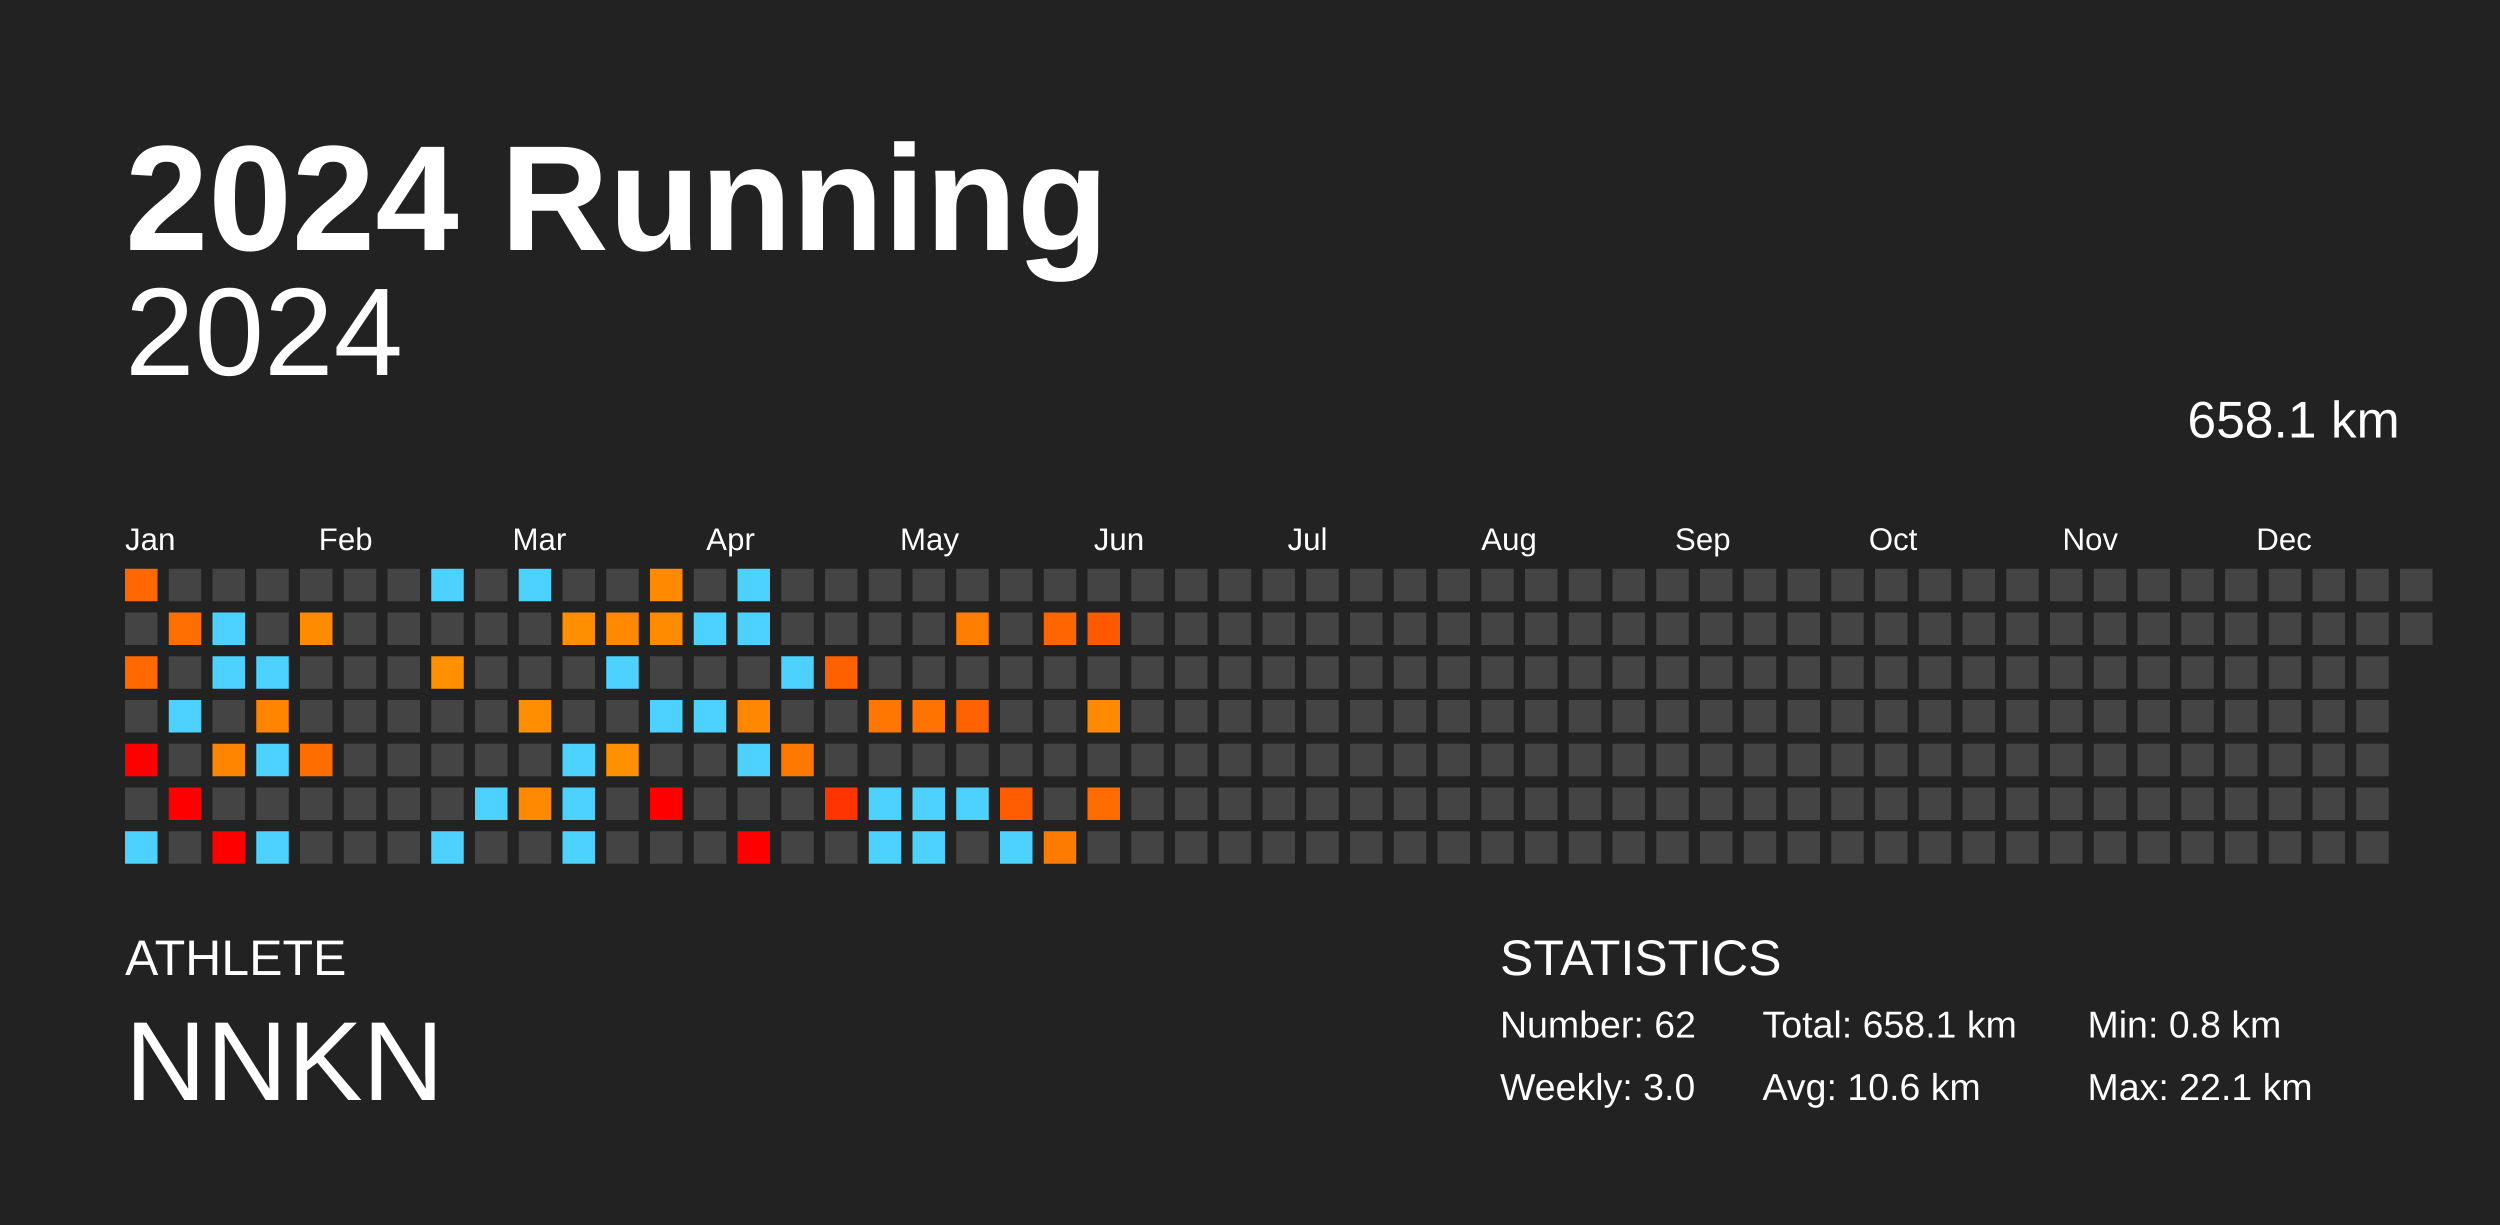
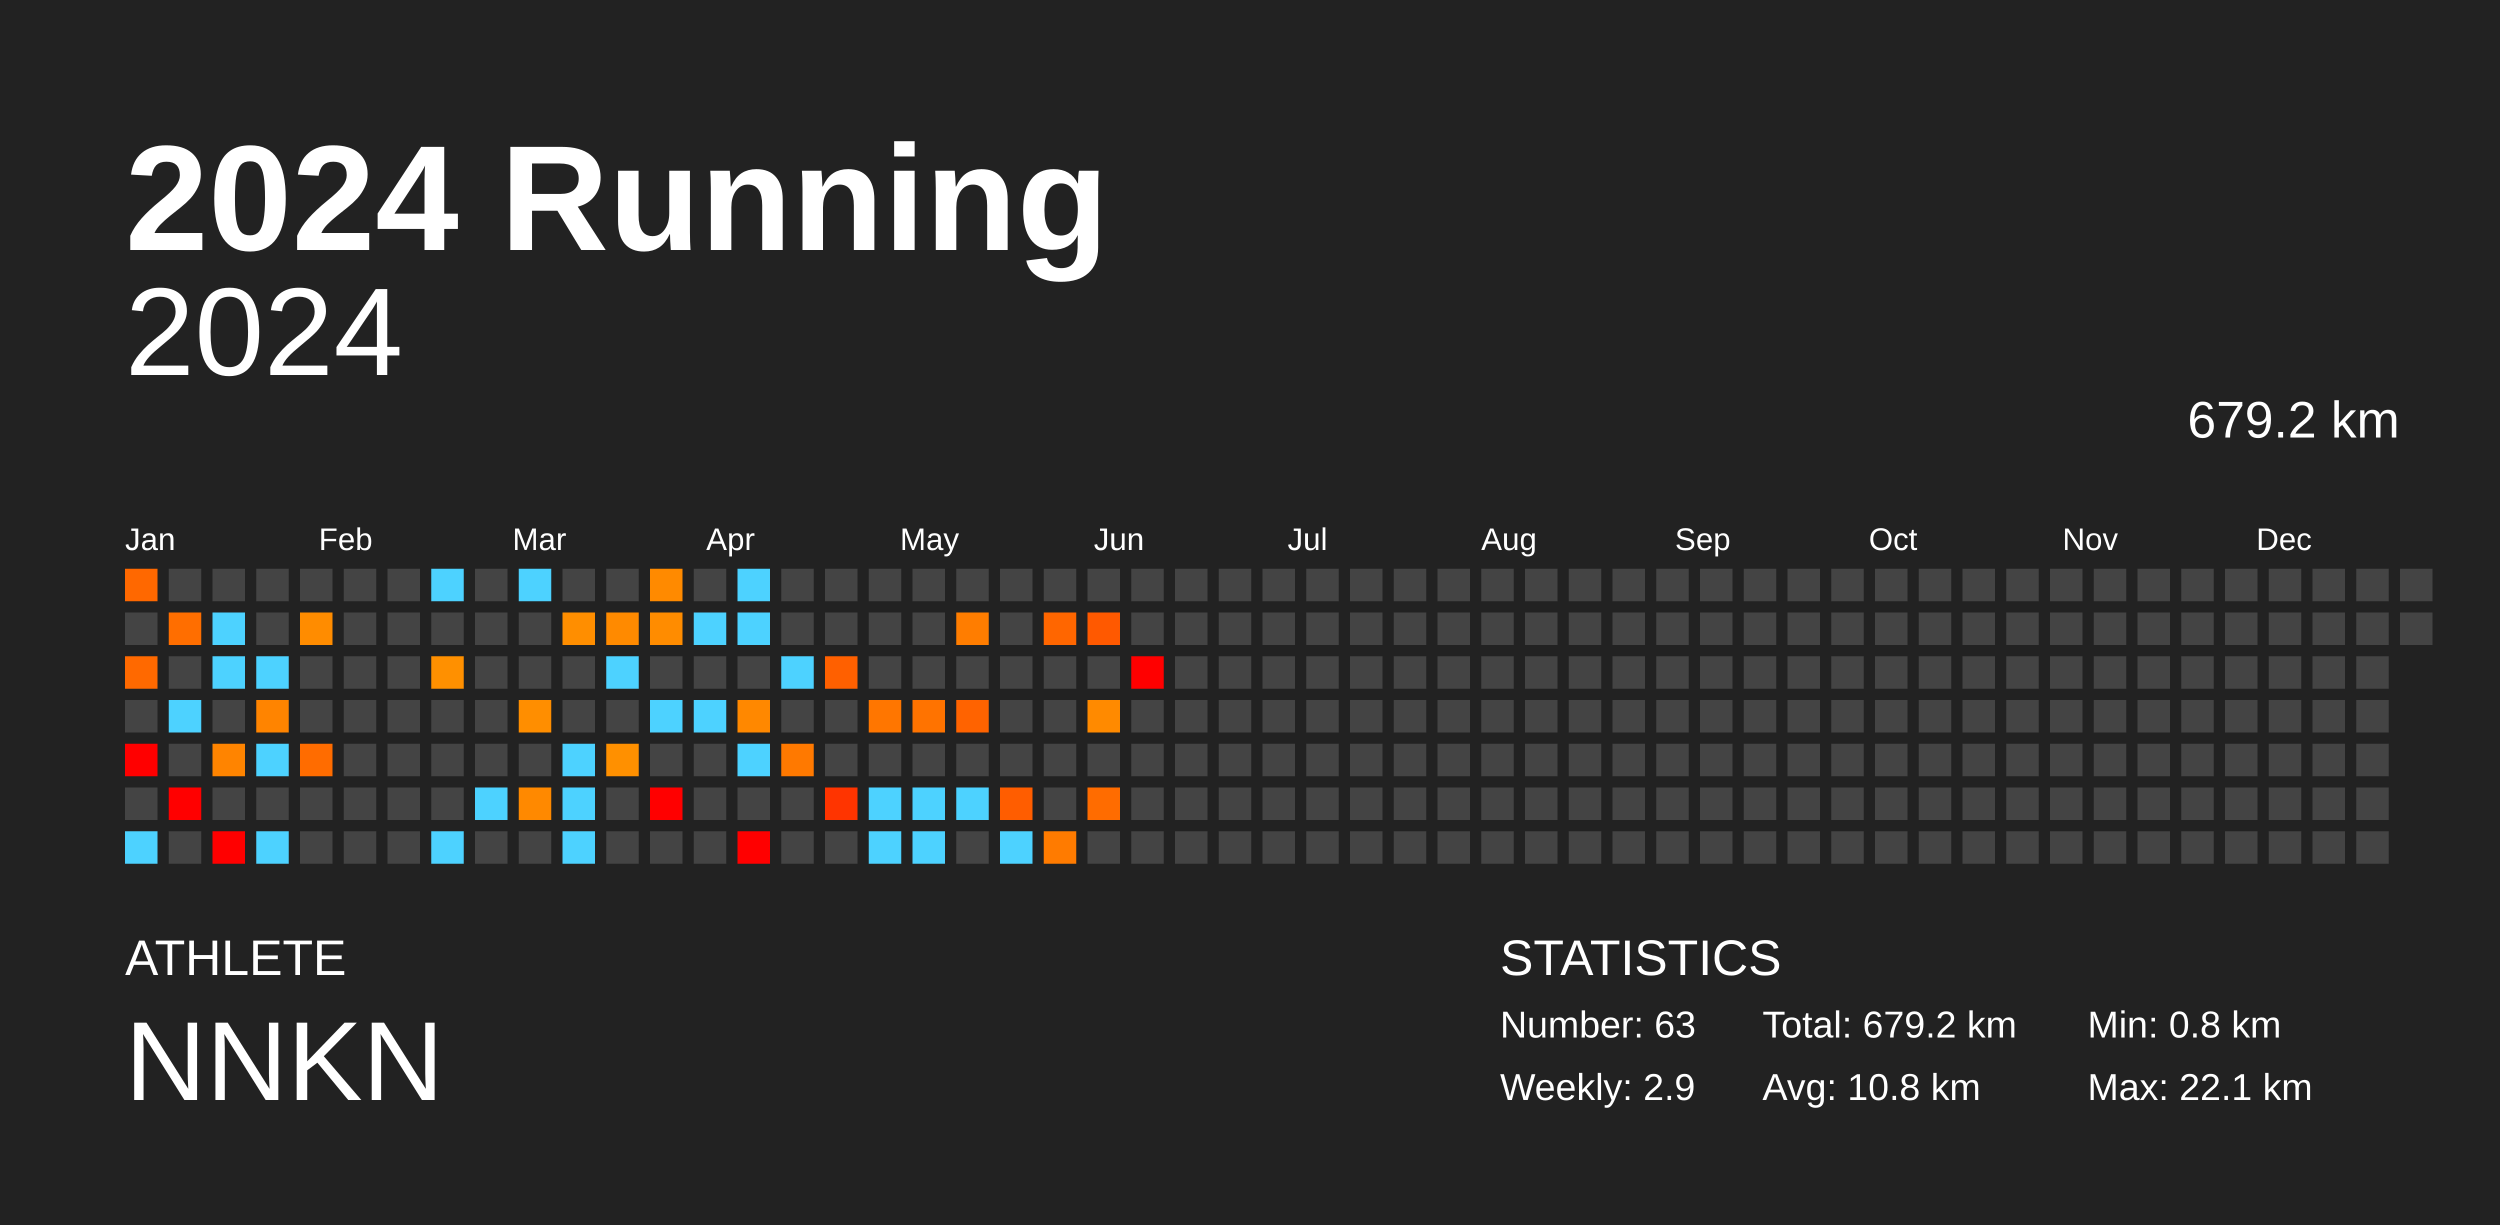
<svg xmlns="http://www.w3.org/2000/svg" baseProfile="full" height="98mm" version="1.1" viewBox="0,0,200,98" width="200mm">
  <defs />
  <rect fill="#222222" height="98" width="200" x="0" y="0" />
  <text fill="#FFFFFF" style="font-size:12px; font-family:Arial; font-weight:bold;" x="10" y="20">2024 Running</text>
  <text fill="#FFFFFF" style="font-size:4px; font-family:Arial" x="10" y="78">ATHLETE</text>
  <text fill="#FFFFFF" style="font-size:9px; font-family:Arial" x="10" y="88">NNKN</text>
  <text fill="#FFFFFF" style="font-size:4px; font-family:Arial" x="120" y="78">STATISTICS</text>
-   <text fill="#FFFFFF" style="font-size:3px; font-family:Arial" x="120" y="83">Number: 62</text>
-   <text fill="#FFFFFF" style="font-size:3px; font-family:Arial" x="120" y="88">Weekly: 3.0</text>
-   <text fill="#FFFFFF" style="font-size:3px; font-family:Arial" x="141" y="83">Total: 658.1 km</text>
-   <text fill="#FFFFFF" style="font-size:3px; font-family:Arial" x="141" y="88">Avg: 10.6 km</text>
+   <text fill="#FFFFFF" style="font-size:3px; font-family:Arial" x="120" y="83">Number: 63</text>
+   <text fill="#FFFFFF" style="font-size:3px; font-family:Arial" x="120" y="88">Weekly: 2.9</text>
+   <text fill="#FFFFFF" style="font-size:3px; font-family:Arial" x="141" y="83">Total: 679.2 km</text>
+   <text fill="#FFFFFF" style="font-size:3px; font-family:Arial" x="141" y="88">Avg: 10.8 km</text>
  <text fill="#FFFFFF" style="font-size:3px; font-family:Arial" x="167" y="83">Min: 0.8 km</text>
  <text fill="#FFFFFF" style="font-size:3px; font-family:Arial" x="167" y="88">Max: 22.1 km</text>
  <text alignment-baseline="hanging" fill="#FFFFFF" style="font-size:10.0px; font-family:Arial;" x="10" y="30">2024</text>
-   <text alignment-baseline="hanging" fill="#FFFFFF" style="font-size:4.125px; font-family:Arial;" x="175" y="35">658.1 km</text>
+   <text alignment-baseline="hanging" fill="#FFFFFF" style="font-size:4.125px; font-family:Arial;" x="175" y="35">679.2 km</text>
  <text fill="#FFFFFF" style="font-size:2.5px; font-family:Arial" x="10.0" y="44">Jan</text>
  <text fill="#FFFFFF" style="font-size:2.5px; font-family:Arial" x="25.5" y="44">Feb</text>
  <text fill="#FFFFFF" style="font-size:2.5px; font-family:Arial" x="41.0" y="44">Mar</text>
  <text fill="#FFFFFF" style="font-size:2.5px; font-family:Arial" x="56.5" y="44">Apr</text>
  <text fill="#FFFFFF" style="font-size:2.5px; font-family:Arial" x="72.0" y="44">May</text>
  <text fill="#FFFFFF" style="font-size:2.5px; font-family:Arial" x="87.5" y="44">Jun</text>
  <text fill="#FFFFFF" style="font-size:2.5px; font-family:Arial" x="103.0" y="44">Jul</text>
  <text fill="#FFFFFF" style="font-size:2.5px; font-family:Arial" x="118.5" y="44">Aug</text>
  <text fill="#FFFFFF" style="font-size:2.5px; font-family:Arial" x="134.0" y="44">Sep</text>
  <text fill="#FFFFFF" style="font-size:2.5px; font-family:Arial" x="149.5" y="44">Oct</text>
  <text fill="#FFFFFF" style="font-size:2.5px; font-family:Arial" x="165.0" y="44">Nov</text>
  <text fill="#FFFFFF" style="font-size:2.5px; font-family:Arial" x="180.5" y="44">Dec</text>
  <rect fill="#ff6800" height="2.6" width="2.6" x="10.0" y="45.5" />
  <rect fill="#444444" height="2.6" width="2.6" x="10.0" y="49.0" />
  <rect fill="#ff6900" height="2.6" width="2.6" x="10.0" y="52.5" />
  <rect fill="#444444" height="2.6" width="2.6" x="10.0" y="56.0" />
  <rect fill="red" height="2.6" width="2.6" x="10.0" y="59.5" />
  <rect fill="#444444" height="2.6" width="2.6" x="10.0" y="63.0" />
  <rect fill="#4dd2ff" height="2.6" width="2.6" x="10.0" y="66.5" />
  <rect fill="#444444" height="2.6" width="2.6" x="13.5" y="45.5" />
  <rect fill="#ff6e00" height="2.6" width="2.6" x="13.5" y="49.0" />
  <rect fill="#444444" height="2.6" width="2.6" x="13.5" y="52.5" />
  <rect fill="#4dd2ff" height="2.6" width="2.6" x="13.5" y="56.0" />
  <rect fill="#444444" height="2.6" width="2.6" x="13.5" y="59.5" />
  <rect fill="red" height="2.6" width="2.6" x="13.5" y="63.0" />
  <rect fill="#444444" height="2.6" width="2.6" x="13.5" y="66.5" />
  <rect fill="#444444" height="2.6" width="2.6" x="17.0" y="45.5" />
  <rect fill="#4dd2ff" height="2.6" width="2.6" x="17.0" y="49.0" />
  <rect fill="#4dd2ff" height="2.6" width="2.6" x="17.0" y="52.5" />
  <rect fill="#444444" height="2.6" width="2.6" x="17.0" y="56.0" />
  <rect fill="#ff8400" height="2.6" width="2.6" x="17.0" y="59.5" />
  <rect fill="#444444" height="2.6" width="2.6" x="17.0" y="63.0" />
  <rect fill="red" height="2.6" width="2.6" x="17.0" y="66.5" />
  <rect fill="#444444" height="2.6" width="2.6" x="20.5" y="45.5" />
  <rect fill="#444444" height="2.6" width="2.6" x="20.5" y="49.0" />
  <rect fill="#4dd2ff" height="2.6" width="2.6" x="20.5" y="52.5" />
  <rect fill="#ff8400" height="2.6" width="2.6" x="20.5" y="56.0" />
  <rect fill="#4dd2ff" height="2.6" width="2.6" x="20.5" y="59.5" />
  <rect fill="#444444" height="2.6" width="2.6" x="20.5" y="63.0" />
  <rect fill="#4dd2ff" height="2.6" width="2.6" x="20.5" y="66.5" />
  <rect fill="#444444" height="2.6" width="2.6" x="24.0" y="45.5" />
  <rect fill="#ff8c00" height="2.6" width="2.6" x="24.0" y="49.0" />
  <rect fill="#444444" height="2.6" width="2.6" x="24.0" y="52.5" />
  <rect fill="#444444" height="2.6" width="2.6" x="24.0" y="56.0" />
  <rect fill="#ff6c00" height="2.6" width="2.6" x="24.0" y="59.5" />
  <rect fill="#444444" height="2.6" width="2.6" x="24.0" y="63.0" />
  <rect fill="#444444" height="2.6" width="2.6" x="24.0" y="66.5" />
  <rect fill="#444444" height="2.6" width="2.6" x="27.5" y="45.5" />
  <rect fill="#444444" height="2.6" width="2.6" x="27.5" y="49.0" />
  <rect fill="#444444" height="2.6" width="2.6" x="27.5" y="52.5" />
  <rect fill="#444444" height="2.6" width="2.6" x="27.5" y="56.0" />
  <rect fill="#444444" height="2.6" width="2.6" x="27.5" y="59.5" />
  <rect fill="#444444" height="2.6" width="2.6" x="27.5" y="63.0" />
  <rect fill="#444444" height="2.6" width="2.6" x="27.5" y="66.5" />
  <rect fill="#444444" height="2.6" width="2.6" x="31.0" y="45.5" />
  <rect fill="#444444" height="2.6" width="2.6" x="31.0" y="49.0" />
  <rect fill="#444444" height="2.6" width="2.6" x="31.0" y="52.5" />
  <rect fill="#444444" height="2.6" width="2.6" x="31.0" y="56.0" />
  <rect fill="#444444" height="2.6" width="2.6" x="31.0" y="59.5" />
  <rect fill="#444444" height="2.6" width="2.6" x="31.0" y="63.0" />
  <rect fill="#444444" height="2.6" width="2.6" x="31.0" y="66.5" />
  <rect fill="#4dd2ff" height="2.6" width="2.6" x="34.5" y="45.5" />
  <rect fill="#444444" height="2.6" width="2.6" x="34.5" y="49.0" />
  <rect fill="#ff9000" height="2.6" width="2.6" x="34.5" y="52.5" />
  <rect fill="#444444" height="2.6" width="2.6" x="34.5" y="56.0" />
  <rect fill="#444444" height="2.6" width="2.6" x="34.5" y="59.5" />
  <rect fill="#444444" height="2.6" width="2.6" x="34.5" y="63.0" />
  <rect fill="#4dd2ff" height="2.6" width="2.6" x="34.5" y="66.5" />
  <rect fill="#444444" height="2.6" width="2.6" x="38.0" y="45.5" />
  <rect fill="#444444" height="2.6" width="2.6" x="38.0" y="49.0" />
  <rect fill="#444444" height="2.6" width="2.6" x="38.0" y="52.5" />
  <rect fill="#444444" height="2.6" width="2.6" x="38.0" y="56.0" />
  <rect fill="#444444" height="2.6" width="2.6" x="38.0" y="59.5" />
  <rect fill="#4dd2ff" height="2.6" width="2.6" x="38.0" y="63.0" />
  <rect fill="#444444" height="2.6" width="2.6" x="38.0" y="66.5" />
  <rect fill="#4dd2ff" height="2.6" width="2.6" x="41.5" y="45.5" />
  <rect fill="#444444" height="2.6" width="2.6" x="41.5" y="49.0" />
  <rect fill="#444444" height="2.6" width="2.6" x="41.5" y="52.5" />
  <rect fill="#ff8e00" height="2.6" width="2.6" x="41.5" y="56.0" />
  <rect fill="#444444" height="2.6" width="2.6" x="41.5" y="59.5" />
  <rect fill="#ff8900" height="2.6" width="2.6" x="41.5" y="63.0" />
  <rect fill="#444444" height="2.6" width="2.6" x="41.5" y="66.5" />
  <rect fill="#444444" height="2.6" width="2.6" x="45.0" y="45.5" />
  <rect fill="#ff8e00" height="2.6" width="2.6" x="45.0" y="49.0" />
  <rect fill="#444444" height="2.6" width="2.6" x="45.0" y="52.5" />
  <rect fill="#444444" height="2.6" width="2.6" x="45.0" y="56.0" />
  <rect fill="#4dd2ff" height="2.6" width="2.6" x="45.0" y="59.5" />
  <rect fill="#4dd2ff" height="2.6" width="2.6" x="45.0" y="63.0" />
  <rect fill="#4dd2ff" height="2.6" width="2.6" x="45.0" y="66.5" />
  <rect fill="#444444" height="2.6" width="2.6" x="48.5" y="45.5" />
  <rect fill="#ff8a00" height="2.6" width="2.6" x="48.5" y="49.0" />
  <rect fill="#4dd2ff" height="2.6" width="2.6" x="48.5" y="52.5" />
  <rect fill="#444444" height="2.6" width="2.6" x="48.5" y="56.0" />
  <rect fill="#ff9000" height="2.6" width="2.6" x="48.5" y="59.5" />
  <rect fill="#444444" height="2.6" width="2.6" x="48.5" y="63.0" />
  <rect fill="#444444" height="2.6" width="2.6" x="48.5" y="66.5" />
  <rect fill="#ff8a00" height="2.6" width="2.6" x="52.0" y="45.5" />
  <rect fill="#ff8c00" height="2.6" width="2.6" x="52.0" y="49.0" />
  <rect fill="#444444" height="2.6" width="2.6" x="52.0" y="52.5" />
  <rect fill="#4dd2ff" height="2.6" width="2.6" x="52.0" y="56.0" />
  <rect fill="#444444" height="2.6" width="2.6" x="52.0" y="59.5" />
  <rect fill="red" height="2.6" width="2.6" x="52.0" y="63.0" />
  <rect fill="#444444" height="2.6" width="2.6" x="52.0" y="66.5" />
  <rect fill="#444444" height="2.6" width="2.6" x="55.5" y="45.5" />
  <rect fill="#4dd2ff" height="2.6" width="2.6" x="55.5" y="49.0" />
  <rect fill="#444444" height="2.6" width="2.6" x="55.5" y="52.5" />
  <rect fill="#4dd2ff" height="2.6" width="2.6" x="55.5" y="56.0" />
  <rect fill="#444444" height="2.6" width="2.6" x="55.5" y="59.5" />
  <rect fill="#444444" height="2.6" width="2.6" x="55.5" y="63.0" />
  <rect fill="#444444" height="2.6" width="2.6" x="55.5" y="66.5" />
  <rect fill="#4dd2ff" height="2.6" width="2.6" x="59.0" y="45.5" />
  <rect fill="#4dd2ff" height="2.6" width="2.6" x="59.0" y="49.0" />
  <rect fill="#444444" height="2.6" width="2.6" x="59.0" y="52.5" />
  <rect fill="#ff8800" height="2.6" width="2.6" x="59.0" y="56.0" />
  <rect fill="#4dd2ff" height="2.6" width="2.6" x="59.0" y="59.5" />
  <rect fill="#444444" height="2.6" width="2.6" x="59.0" y="63.0" />
  <rect fill="red" height="2.6" width="2.6" x="59.0" y="66.5" />
  <rect fill="#444444" height="2.6" width="2.6" x="62.5" y="45.5" />
  <rect fill="#444444" height="2.6" width="2.6" x="62.5" y="49.0" />
  <rect fill="#4dd2ff" height="2.6" width="2.6" x="62.5" y="52.5" />
  <rect fill="#444444" height="2.6" width="2.6" x="62.5" y="56.0" />
  <rect fill="#ff7900" height="2.6" width="2.6" x="62.5" y="59.5" />
  <rect fill="#444444" height="2.6" width="2.6" x="62.5" y="63.0" />
  <rect fill="#444444" height="2.6" width="2.6" x="62.5" y="66.5" />
  <rect fill="#444444" height="2.6" width="2.6" x="66.0" y="45.5" />
  <rect fill="#444444" height="2.6" width="2.6" x="66.0" y="49.0" />
  <rect fill="#ff6000" height="2.6" width="2.6" x="66.0" y="52.5" />
  <rect fill="#444444" height="2.6" width="2.6" x="66.0" y="56.0" />
  <rect fill="#444444" height="2.6" width="2.6" x="66.0" y="59.5" />
  <rect fill="#ff3400" height="2.6" width="2.6" x="66.0" y="63.0" />
  <rect fill="#444444" height="2.6" width="2.6" x="66.0" y="66.5" />
  <rect fill="#444444" height="2.6" width="2.6" x="69.5" y="45.5" />
  <rect fill="#444444" height="2.6" width="2.6" x="69.5" y="49.0" />
  <rect fill="#444444" height="2.6" width="2.6" x="69.5" y="52.5" />
  <rect fill="#ff7600" height="2.6" width="2.6" x="69.5" y="56.0" />
  <rect fill="#444444" height="2.6" width="2.6" x="69.5" y="59.5" />
  <rect fill="#4dd2ff" height="2.6" width="2.6" x="69.5" y="63.0" />
  <rect fill="#4dd2ff" height="2.6" width="2.6" x="69.5" y="66.5" />
  <rect fill="#444444" height="2.6" width="2.6" x="73.0" y="45.5" />
  <rect fill="#444444" height="2.6" width="2.6" x="73.0" y="49.0" />
  <rect fill="#444444" height="2.6" width="2.6" x="73.0" y="52.5" />
  <rect fill="#ff7300" height="2.6" width="2.6" x="73.0" y="56.0" />
  <rect fill="#444444" height="2.6" width="2.6" x="73.0" y="59.5" />
  <rect fill="#4dd2ff" height="2.6" width="2.6" x="73.0" y="63.0" />
  <rect fill="#4dd2ff" height="2.6" width="2.6" x="73.0" y="66.5" />
  <rect fill="#444444" height="2.6" width="2.6" x="76.5" y="45.5" />
  <rect fill="#ff7d00" height="2.6" width="2.6" x="76.5" y="49.0" />
  <rect fill="#444444" height="2.6" width="2.6" x="76.5" y="52.5" />
  <rect fill="#ff6300" height="2.6" width="2.6" x="76.5" y="56.0" />
  <rect fill="#444444" height="2.6" width="2.6" x="76.5" y="59.5" />
  <rect fill="#4dd2ff" height="2.6" width="2.6" x="76.5" y="63.0" />
  <rect fill="#444444" height="2.6" width="2.6" x="76.5" y="66.5" />
  <rect fill="#444444" height="2.6" width="2.6" x="80.0" y="45.5" />
  <rect fill="#444444" height="2.6" width="2.6" x="80.0" y="49.0" />
  <rect fill="#444444" height="2.6" width="2.6" x="80.0" y="52.5" />
  <rect fill="#444444" height="2.6" width="2.6" x="80.0" y="56.0" />
  <rect fill="#444444" height="2.6" width="2.6" x="80.0" y="59.5" />
  <rect fill="#ff5d00" height="2.6" width="2.6" x="80.0" y="63.0" />
  <rect fill="#4dd2ff" height="2.6" width="2.6" x="80.0" y="66.5" />
  <rect fill="#444444" height="2.6" width="2.6" x="83.5" y="45.5" />
  <rect fill="#ff6600" height="2.6" width="2.6" x="83.5" y="49.0" />
  <rect fill="#444444" height="2.6" width="2.6" x="83.5" y="52.5" />
  <rect fill="#444444" height="2.6" width="2.6" x="83.5" y="56.0" />
  <rect fill="#444444" height="2.6" width="2.6" x="83.5" y="59.5" />
  <rect fill="#444444" height="2.6" width="2.6" x="83.5" y="63.0" />
  <rect fill="#ff7b00" height="2.6" width="2.6" x="83.5" y="66.5" />
  <rect fill="#444444" height="2.6" width="2.6" x="87.0" y="45.5" />
  <rect fill="#ff5900" height="2.6" width="2.6" x="87.0" y="49.0" />
  <rect fill="#444444" height="2.6" width="2.6" x="87.0" y="52.5" />
  <rect fill="#ff8a00" height="2.6" width="2.6" x="87.0" y="56.0" />
  <rect fill="#444444" height="2.6" width="2.6" x="87.0" y="59.5" />
  <rect fill="#ff6c00" height="2.6" width="2.6" x="87.0" y="63.0" />
  <rect fill="#444444" height="2.6" width="2.6" x="87.0" y="66.5" />
  <rect fill="#444444" height="2.6" width="2.6" x="90.5" y="45.5" />
  <rect fill="#444444" height="2.6" width="2.6" x="90.5" y="49.0" />
-   <rect fill="#444444" height="2.6" width="2.6" x="90.5" y="52.5" />
+   <rect fill="red" height="2.6" width="2.6" x="90.5" y="52.5" />
  <rect fill="#444444" height="2.6" width="2.6" x="90.5" y="56.0" />
  <rect fill="#444444" height="2.6" width="2.6" x="90.5" y="59.5" />
  <rect fill="#444444" height="2.6" width="2.6" x="90.5" y="63.0" />
  <rect fill="#444444" height="2.6" width="2.6" x="90.5" y="66.5" />
  <rect fill="#444444" height="2.6" width="2.6" x="94.0" y="45.5" />
  <rect fill="#444444" height="2.6" width="2.6" x="94.0" y="49.0" />
  <rect fill="#444444" height="2.6" width="2.6" x="94.0" y="52.5" />
  <rect fill="#444444" height="2.6" width="2.6" x="94.0" y="56.0" />
  <rect fill="#444444" height="2.6" width="2.6" x="94.0" y="59.5" />
  <rect fill="#444444" height="2.6" width="2.6" x="94.0" y="63.0" />
  <rect fill="#444444" height="2.6" width="2.6" x="94.0" y="66.5" />
  <rect fill="#444444" height="2.6" width="2.6" x="97.5" y="45.5" />
  <rect fill="#444444" height="2.6" width="2.6" x="97.5" y="49.0" />
  <rect fill="#444444" height="2.6" width="2.6" x="97.5" y="52.5" />
  <rect fill="#444444" height="2.6" width="2.6" x="97.5" y="56.0" />
  <rect fill="#444444" height="2.6" width="2.6" x="97.5" y="59.5" />
  <rect fill="#444444" height="2.6" width="2.6" x="97.5" y="63.0" />
  <rect fill="#444444" height="2.6" width="2.6" x="97.5" y="66.5" />
  <rect fill="#444444" height="2.6" width="2.6" x="101.0" y="45.5" />
  <rect fill="#444444" height="2.6" width="2.6" x="101.0" y="49.0" />
  <rect fill="#444444" height="2.6" width="2.6" x="101.0" y="52.5" />
  <rect fill="#444444" height="2.6" width="2.6" x="101.0" y="56.0" />
  <rect fill="#444444" height="2.6" width="2.6" x="101.0" y="59.5" />
  <rect fill="#444444" height="2.6" width="2.6" x="101.0" y="63.0" />
  <rect fill="#444444" height="2.6" width="2.6" x="101.0" y="66.5" />
  <rect fill="#444444" height="2.6" width="2.6" x="104.5" y="45.5" />
  <rect fill="#444444" height="2.6" width="2.6" x="104.5" y="49.0" />
  <rect fill="#444444" height="2.6" width="2.6" x="104.5" y="52.5" />
  <rect fill="#444444" height="2.6" width="2.6" x="104.5" y="56.0" />
  <rect fill="#444444" height="2.6" width="2.6" x="104.5" y="59.5" />
  <rect fill="#444444" height="2.6" width="2.6" x="104.5" y="63.0" />
  <rect fill="#444444" height="2.6" width="2.6" x="104.5" y="66.5" />
  <rect fill="#444444" height="2.6" width="2.6" x="108.0" y="45.5" />
  <rect fill="#444444" height="2.6" width="2.6" x="108.0" y="49.0" />
  <rect fill="#444444" height="2.6" width="2.6" x="108.0" y="52.5" />
  <rect fill="#444444" height="2.6" width="2.6" x="108.0" y="56.0" />
  <rect fill="#444444" height="2.6" width="2.6" x="108.0" y="59.5" />
  <rect fill="#444444" height="2.6" width="2.6" x="108.0" y="63.0" />
  <rect fill="#444444" height="2.6" width="2.6" x="108.0" y="66.5" />
  <rect fill="#444444" height="2.6" width="2.6" x="111.5" y="45.5" />
  <rect fill="#444444" height="2.6" width="2.6" x="111.5" y="49.0" />
  <rect fill="#444444" height="2.6" width="2.6" x="111.5" y="52.5" />
  <rect fill="#444444" height="2.6" width="2.6" x="111.5" y="56.0" />
  <rect fill="#444444" height="2.6" width="2.6" x="111.5" y="59.5" />
  <rect fill="#444444" height="2.6" width="2.6" x="111.5" y="63.0" />
  <rect fill="#444444" height="2.6" width="2.6" x="111.5" y="66.5" />
  <rect fill="#444444" height="2.6" width="2.6" x="115.0" y="45.5" />
  <rect fill="#444444" height="2.6" width="2.6" x="115.0" y="49.0" />
  <rect fill="#444444" height="2.6" width="2.6" x="115.0" y="52.5" />
  <rect fill="#444444" height="2.6" width="2.6" x="115.0" y="56.0" />
  <rect fill="#444444" height="2.6" width="2.6" x="115.0" y="59.5" />
  <rect fill="#444444" height="2.6" width="2.6" x="115.0" y="63.0" />
  <rect fill="#444444" height="2.6" width="2.6" x="115.0" y="66.5" />
  <rect fill="#444444" height="2.6" width="2.6" x="118.5" y="45.5" />
  <rect fill="#444444" height="2.6" width="2.6" x="118.5" y="49.0" />
  <rect fill="#444444" height="2.6" width="2.6" x="118.5" y="52.5" />
  <rect fill="#444444" height="2.6" width="2.6" x="118.5" y="56.0" />
  <rect fill="#444444" height="2.6" width="2.6" x="118.5" y="59.5" />
  <rect fill="#444444" height="2.6" width="2.6" x="118.5" y="63.0" />
  <rect fill="#444444" height="2.6" width="2.6" x="118.5" y="66.5" />
  <rect fill="#444444" height="2.6" width="2.6" x="122.0" y="45.5" />
  <rect fill="#444444" height="2.6" width="2.6" x="122.0" y="49.0" />
  <rect fill="#444444" height="2.6" width="2.6" x="122.0" y="52.5" />
  <rect fill="#444444" height="2.6" width="2.6" x="122.0" y="56.0" />
  <rect fill="#444444" height="2.6" width="2.6" x="122.0" y="59.5" />
  <rect fill="#444444" height="2.6" width="2.6" x="122.0" y="63.0" />
  <rect fill="#444444" height="2.6" width="2.6" x="122.0" y="66.5" />
  <rect fill="#444444" height="2.6" width="2.6" x="125.5" y="45.5" />
  <rect fill="#444444" height="2.6" width="2.6" x="125.5" y="49.0" />
  <rect fill="#444444" height="2.6" width="2.6" x="125.5" y="52.5" />
  <rect fill="#444444" height="2.6" width="2.6" x="125.5" y="56.0" />
  <rect fill="#444444" height="2.6" width="2.6" x="125.5" y="59.5" />
  <rect fill="#444444" height="2.6" width="2.6" x="125.5" y="63.0" />
  <rect fill="#444444" height="2.6" width="2.6" x="125.5" y="66.5" />
  <rect fill="#444444" height="2.6" width="2.6" x="129.0" y="45.5" />
  <rect fill="#444444" height="2.6" width="2.6" x="129.0" y="49.0" />
  <rect fill="#444444" height="2.6" width="2.6" x="129.0" y="52.5" />
  <rect fill="#444444" height="2.6" width="2.6" x="129.0" y="56.0" />
  <rect fill="#444444" height="2.6" width="2.6" x="129.0" y="59.5" />
  <rect fill="#444444" height="2.6" width="2.6" x="129.0" y="63.0" />
  <rect fill="#444444" height="2.6" width="2.6" x="129.0" y="66.5" />
  <rect fill="#444444" height="2.6" width="2.6" x="132.5" y="45.5" />
  <rect fill="#444444" height="2.6" width="2.6" x="132.5" y="49.0" />
  <rect fill="#444444" height="2.6" width="2.6" x="132.5" y="52.5" />
  <rect fill="#444444" height="2.6" width="2.6" x="132.5" y="56.0" />
  <rect fill="#444444" height="2.6" width="2.6" x="132.5" y="59.5" />
  <rect fill="#444444" height="2.6" width="2.6" x="132.5" y="63.0" />
  <rect fill="#444444" height="2.6" width="2.6" x="132.5" y="66.5" />
  <rect fill="#444444" height="2.6" width="2.6" x="136.0" y="45.5" />
  <rect fill="#444444" height="2.6" width="2.6" x="136.0" y="49.0" />
  <rect fill="#444444" height="2.6" width="2.6" x="136.0" y="52.5" />
  <rect fill="#444444" height="2.6" width="2.6" x="136.0" y="56.0" />
  <rect fill="#444444" height="2.6" width="2.6" x="136.0" y="59.5" />
  <rect fill="#444444" height="2.6" width="2.6" x="136.0" y="63.0" />
  <rect fill="#444444" height="2.6" width="2.6" x="136.0" y="66.5" />
  <rect fill="#444444" height="2.6" width="2.6" x="139.5" y="45.5" />
  <rect fill="#444444" height="2.6" width="2.6" x="139.5" y="49.0" />
  <rect fill="#444444" height="2.6" width="2.6" x="139.5" y="52.5" />
  <rect fill="#444444" height="2.6" width="2.6" x="139.5" y="56.0" />
  <rect fill="#444444" height="2.6" width="2.6" x="139.5" y="59.5" />
  <rect fill="#444444" height="2.6" width="2.6" x="139.5" y="63.0" />
  <rect fill="#444444" height="2.6" width="2.6" x="139.5" y="66.5" />
  <rect fill="#444444" height="2.6" width="2.6" x="143.0" y="45.5" />
  <rect fill="#444444" height="2.6" width="2.6" x="143.0" y="49.0" />
  <rect fill="#444444" height="2.6" width="2.6" x="143.0" y="52.5" />
  <rect fill="#444444" height="2.6" width="2.6" x="143.0" y="56.0" />
  <rect fill="#444444" height="2.6" width="2.6" x="143.0" y="59.5" />
  <rect fill="#444444" height="2.6" width="2.6" x="143.0" y="63.0" />
  <rect fill="#444444" height="2.6" width="2.6" x="143.0" y="66.5" />
  <rect fill="#444444" height="2.6" width="2.6" x="146.5" y="45.5" />
  <rect fill="#444444" height="2.6" width="2.6" x="146.5" y="49.0" />
  <rect fill="#444444" height="2.6" width="2.6" x="146.5" y="52.5" />
  <rect fill="#444444" height="2.6" width="2.6" x="146.5" y="56.0" />
  <rect fill="#444444" height="2.6" width="2.6" x="146.5" y="59.5" />
  <rect fill="#444444" height="2.6" width="2.6" x="146.5" y="63.0" />
  <rect fill="#444444" height="2.6" width="2.6" x="146.5" y="66.5" />
  <rect fill="#444444" height="2.6" width="2.6" x="150.0" y="45.5" />
  <rect fill="#444444" height="2.6" width="2.6" x="150.0" y="49.0" />
  <rect fill="#444444" height="2.6" width="2.6" x="150.0" y="52.5" />
  <rect fill="#444444" height="2.6" width="2.6" x="150.0" y="56.0" />
  <rect fill="#444444" height="2.6" width="2.6" x="150.0" y="59.5" />
  <rect fill="#444444" height="2.6" width="2.6" x="150.0" y="63.0" />
  <rect fill="#444444" height="2.6" width="2.6" x="150.0" y="66.5" />
  <rect fill="#444444" height="2.6" width="2.6" x="153.5" y="45.5" />
  <rect fill="#444444" height="2.6" width="2.6" x="153.5" y="49.0" />
  <rect fill="#444444" height="2.6" width="2.6" x="153.5" y="52.5" />
  <rect fill="#444444" height="2.6" width="2.6" x="153.5" y="56.0" />
  <rect fill="#444444" height="2.6" width="2.6" x="153.5" y="59.5" />
  <rect fill="#444444" height="2.6" width="2.6" x="153.5" y="63.0" />
  <rect fill="#444444" height="2.6" width="2.6" x="153.5" y="66.5" />
  <rect fill="#444444" height="2.6" width="2.6" x="157.0" y="45.5" />
  <rect fill="#444444" height="2.6" width="2.6" x="157.0" y="49.0" />
  <rect fill="#444444" height="2.6" width="2.6" x="157.0" y="52.5" />
  <rect fill="#444444" height="2.6" width="2.6" x="157.0" y="56.0" />
  <rect fill="#444444" height="2.6" width="2.6" x="157.0" y="59.5" />
  <rect fill="#444444" height="2.6" width="2.6" x="157.0" y="63.0" />
  <rect fill="#444444" height="2.6" width="2.6" x="157.0" y="66.5" />
  <rect fill="#444444" height="2.6" width="2.6" x="160.5" y="45.5" />
  <rect fill="#444444" height="2.6" width="2.6" x="160.5" y="49.0" />
  <rect fill="#444444" height="2.6" width="2.6" x="160.5" y="52.5" />
  <rect fill="#444444" height="2.6" width="2.6" x="160.5" y="56.0" />
  <rect fill="#444444" height="2.6" width="2.6" x="160.5" y="59.5" />
  <rect fill="#444444" height="2.6" width="2.6" x="160.5" y="63.0" />
  <rect fill="#444444" height="2.6" width="2.6" x="160.5" y="66.5" />
  <rect fill="#444444" height="2.6" width="2.6" x="164.0" y="45.5" />
  <rect fill="#444444" height="2.6" width="2.6" x="164.0" y="49.0" />
  <rect fill="#444444" height="2.6" width="2.6" x="164.0" y="52.5" />
  <rect fill="#444444" height="2.6" width="2.6" x="164.0" y="56.0" />
  <rect fill="#444444" height="2.6" width="2.6" x="164.0" y="59.5" />
  <rect fill="#444444" height="2.6" width="2.6" x="164.0" y="63.0" />
  <rect fill="#444444" height="2.6" width="2.6" x="164.0" y="66.5" />
  <rect fill="#444444" height="2.6" width="2.6" x="167.5" y="45.5" />
  <rect fill="#444444" height="2.6" width="2.6" x="167.5" y="49.0" />
  <rect fill="#444444" height="2.6" width="2.6" x="167.5" y="52.5" />
  <rect fill="#444444" height="2.6" width="2.6" x="167.5" y="56.0" />
  <rect fill="#444444" height="2.6" width="2.6" x="167.5" y="59.5" />
  <rect fill="#444444" height="2.6" width="2.6" x="167.5" y="63.0" />
  <rect fill="#444444" height="2.6" width="2.6" x="167.5" y="66.5" />
  <rect fill="#444444" height="2.6" width="2.6" x="171.0" y="45.5" />
  <rect fill="#444444" height="2.6" width="2.6" x="171.0" y="49.0" />
  <rect fill="#444444" height="2.6" width="2.6" x="171.0" y="52.5" />
  <rect fill="#444444" height="2.6" width="2.6" x="171.0" y="56.0" />
  <rect fill="#444444" height="2.6" width="2.6" x="171.0" y="59.5" />
  <rect fill="#444444" height="2.6" width="2.6" x="171.0" y="63.0" />
  <rect fill="#444444" height="2.6" width="2.6" x="171.0" y="66.5" />
  <rect fill="#444444" height="2.6" width="2.6" x="174.5" y="45.5" />
  <rect fill="#444444" height="2.6" width="2.6" x="174.5" y="49.0" />
  <rect fill="#444444" height="2.6" width="2.6" x="174.5" y="52.5" />
  <rect fill="#444444" height="2.6" width="2.6" x="174.5" y="56.0" />
  <rect fill="#444444" height="2.6" width="2.6" x="174.5" y="59.5" />
  <rect fill="#444444" height="2.6" width="2.6" x="174.5" y="63.0" />
  <rect fill="#444444" height="2.6" width="2.6" x="174.5" y="66.5" />
  <rect fill="#444444" height="2.6" width="2.6" x="178.0" y="45.5" />
  <rect fill="#444444" height="2.6" width="2.6" x="178.0" y="49.0" />
  <rect fill="#444444" height="2.6" width="2.6" x="178.0" y="52.5" />
  <rect fill="#444444" height="2.6" width="2.6" x="178.0" y="56.0" />
  <rect fill="#444444" height="2.6" width="2.6" x="178.0" y="59.5" />
  <rect fill="#444444" height="2.6" width="2.6" x="178.0" y="63.0" />
  <rect fill="#444444" height="2.6" width="2.6" x="178.0" y="66.5" />
  <rect fill="#444444" height="2.6" width="2.6" x="181.5" y="45.5" />
  <rect fill="#444444" height="2.6" width="2.6" x="181.5" y="49.0" />
  <rect fill="#444444" height="2.6" width="2.6" x="181.5" y="52.5" />
  <rect fill="#444444" height="2.6" width="2.6" x="181.5" y="56.0" />
  <rect fill="#444444" height="2.6" width="2.6" x="181.5" y="59.5" />
  <rect fill="#444444" height="2.6" width="2.6" x="181.5" y="63.0" />
  <rect fill="#444444" height="2.6" width="2.6" x="181.5" y="66.5" />
  <rect fill="#444444" height="2.6" width="2.6" x="185.0" y="45.5" />
  <rect fill="#444444" height="2.6" width="2.6" x="185.0" y="49.0" />
  <rect fill="#444444" height="2.6" width="2.6" x="185.0" y="52.5" />
  <rect fill="#444444" height="2.6" width="2.6" x="185.0" y="56.0" />
  <rect fill="#444444" height="2.6" width="2.6" x="185.0" y="59.5" />
  <rect fill="#444444" height="2.6" width="2.6" x="185.0" y="63.0" />
  <rect fill="#444444" height="2.6" width="2.6" x="185.0" y="66.5" />
  <rect fill="#444444" height="2.6" width="2.6" x="188.5" y="45.5" />
  <rect fill="#444444" height="2.6" width="2.6" x="188.5" y="49.0" />
  <rect fill="#444444" height="2.6" width="2.6" x="188.5" y="52.5" />
  <rect fill="#444444" height="2.6" width="2.6" x="188.5" y="56.0" />
  <rect fill="#444444" height="2.6" width="2.6" x="188.5" y="59.5" />
  <rect fill="#444444" height="2.6" width="2.6" x="188.5" y="63.0" />
  <rect fill="#444444" height="2.6" width="2.6" x="188.5" y="66.5" />
  <rect fill="#444444" height="2.6" width="2.6" x="192.0" y="45.5" />
  <rect fill="#444444" height="2.6" width="2.6" x="192.0" y="49.0" />
</svg>
